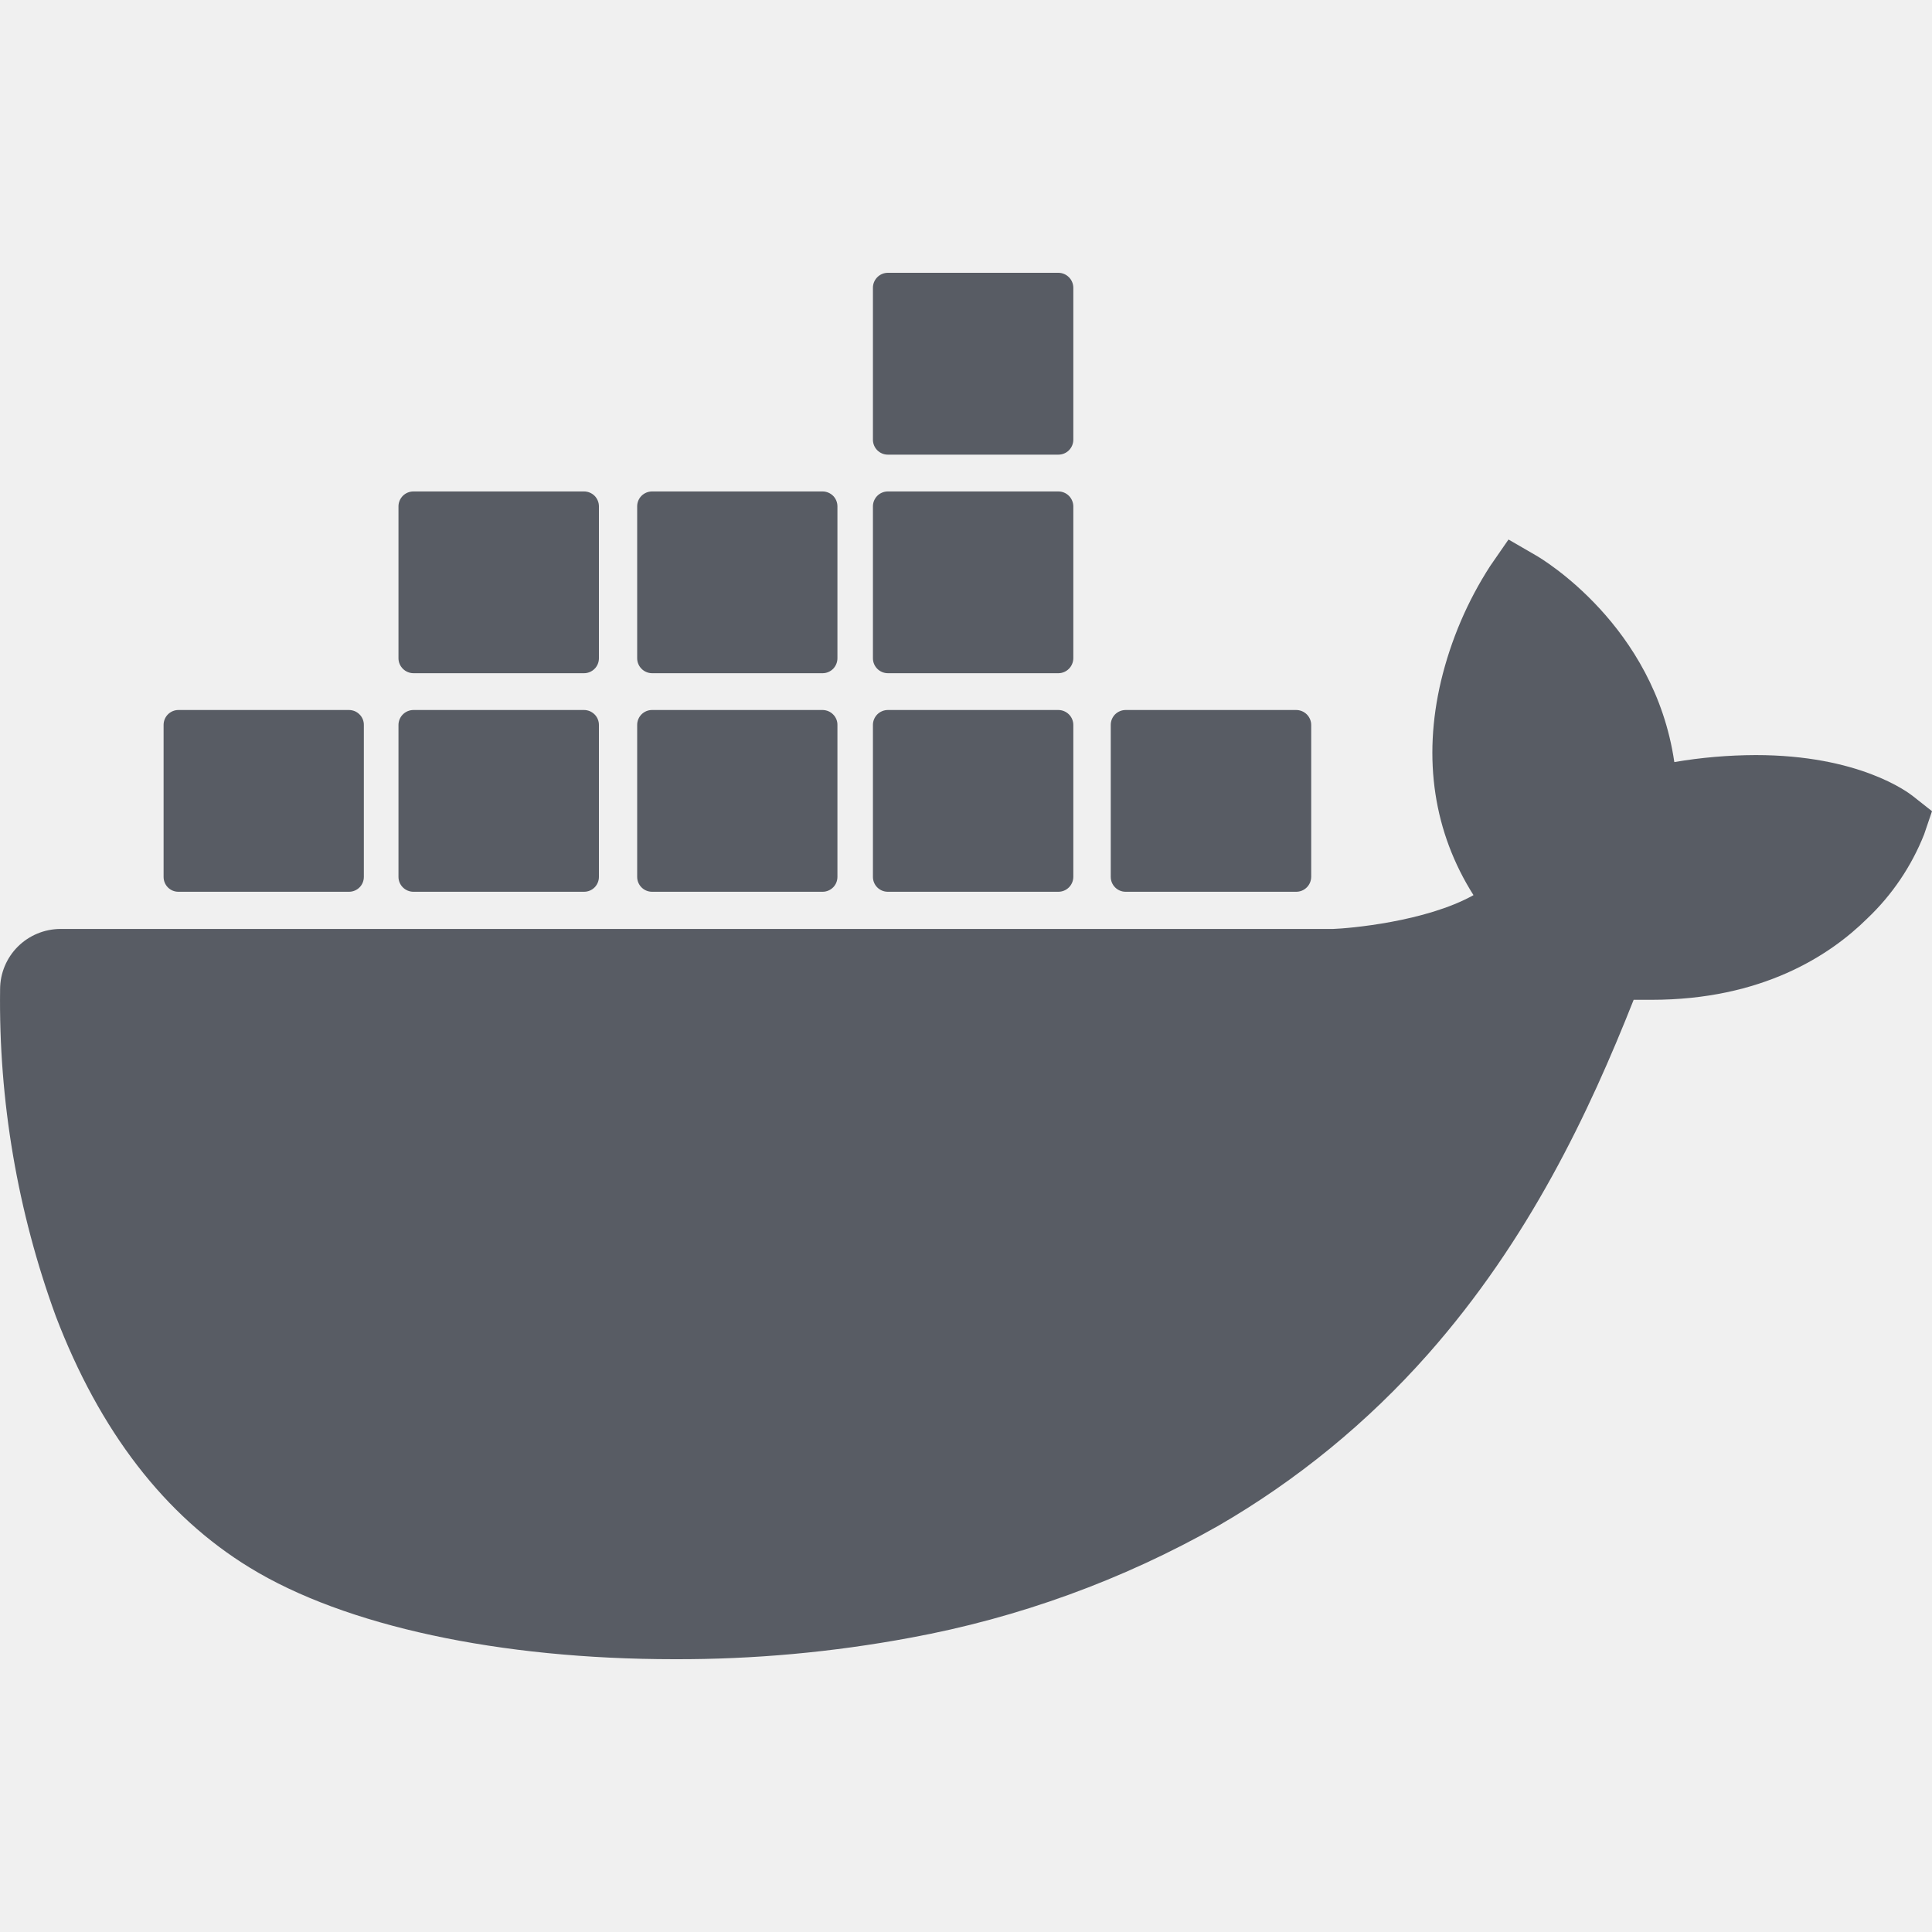
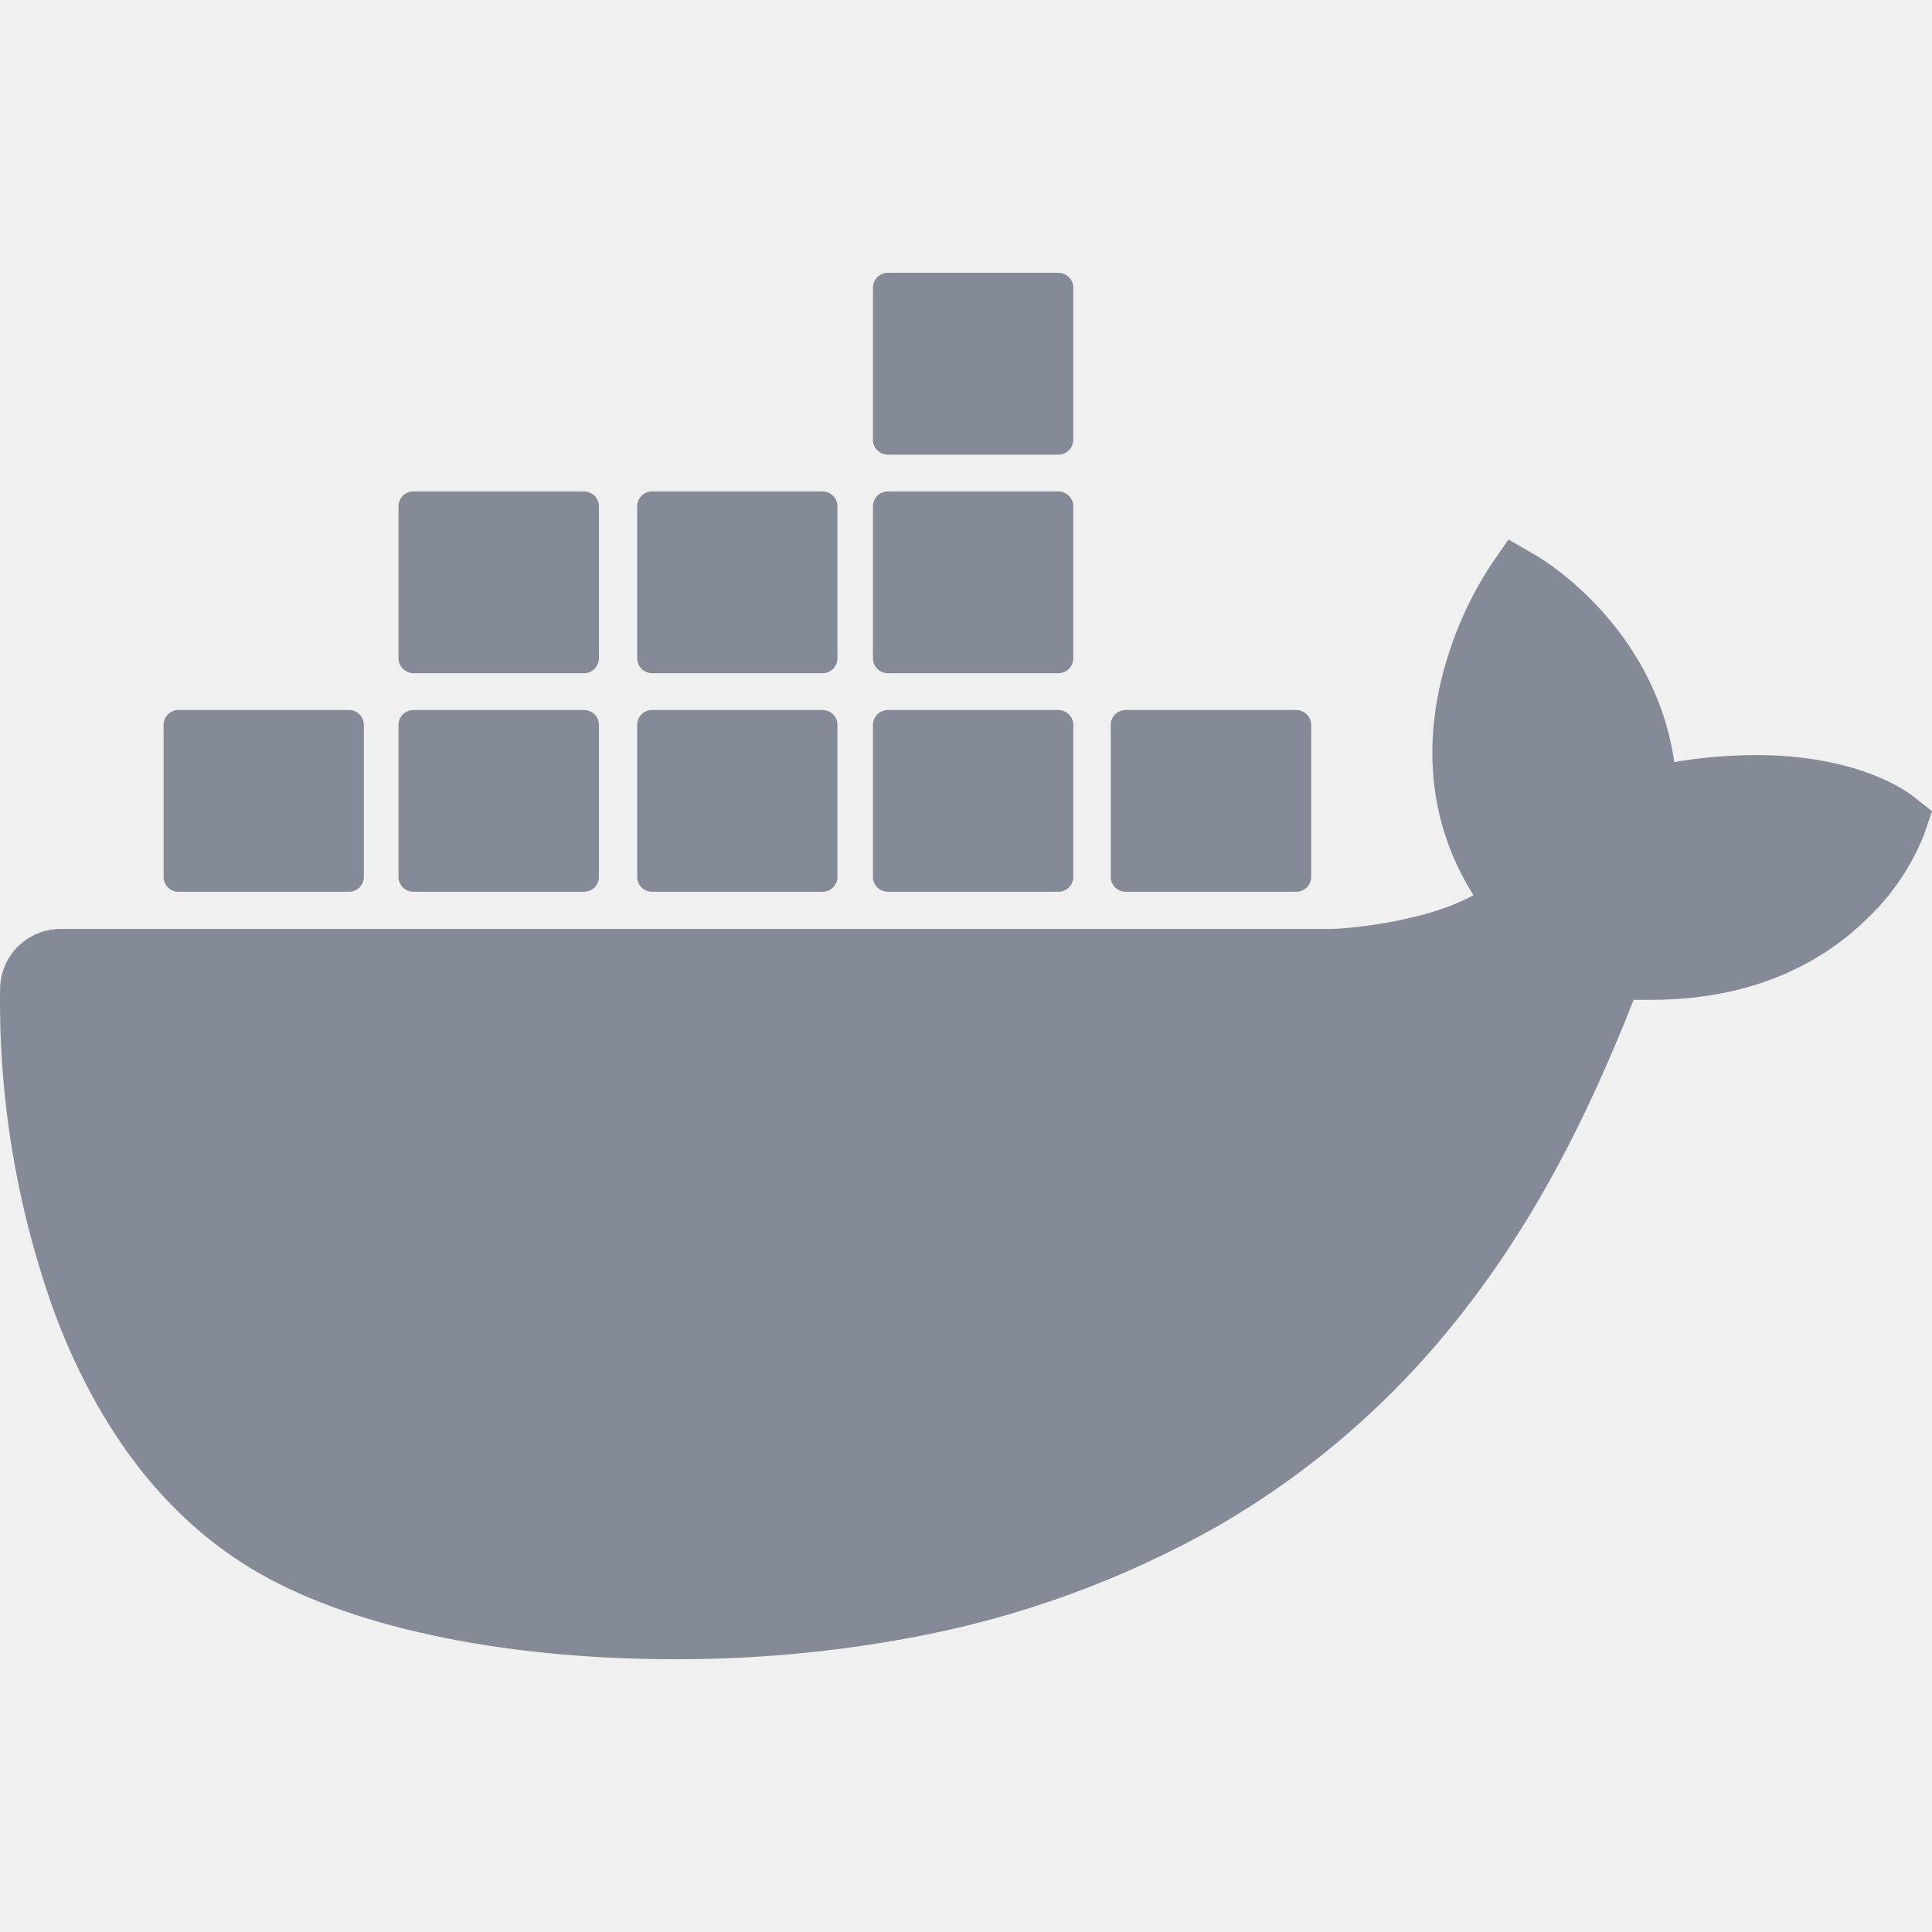
<svg xmlns="http://www.w3.org/2000/svg" width="40" height="40" viewBox="0 0 40 40" fill="#848a96">
  <g clip-path="url(#clip0_1727_55)">
-     <path d="M23.305 18.463H26.837C26.919 18.463 26.997 18.431 27.055 18.373C27.113 18.316 27.146 18.237 27.147 18.155V15.01C27.147 14.928 27.114 14.849 27.056 14.791C26.998 14.733 26.919 14.7 26.837 14.7H23.305C23.223 14.7 23.145 14.733 23.087 14.79C23.029 14.848 22.997 14.927 22.997 15.008V18.155C22.997 18.325 23.135 18.463 23.305 18.463ZM18.382 9.413H21.912C21.994 9.413 22.073 9.381 22.131 9.323C22.189 9.264 22.222 9.186 22.222 9.103V5.957C22.221 5.875 22.188 5.796 22.13 5.739C22.072 5.681 21.994 5.648 21.912 5.648H18.382C18.3 5.648 18.221 5.681 18.164 5.739C18.106 5.797 18.073 5.875 18.073 5.957V9.103C18.073 9.273 18.21 9.413 18.382 9.413ZM18.382 13.938H21.912C21.994 13.938 22.072 13.905 22.13 13.847C22.188 13.789 22.221 13.71 22.222 13.628V10.483C22.221 10.402 22.188 10.323 22.13 10.265C22.072 10.207 21.994 10.175 21.912 10.175H18.382C18.3 10.175 18.221 10.208 18.164 10.265C18.106 10.323 18.073 10.402 18.073 10.483V13.628C18.073 13.798 18.21 13.937 18.382 13.938ZM13.498 13.938H17.032C17.113 13.938 17.191 13.905 17.249 13.847C17.306 13.788 17.338 13.71 17.338 13.628V10.483C17.338 10.402 17.306 10.323 17.248 10.265C17.19 10.208 17.112 10.175 17.03 10.175H13.5C13.418 10.175 13.34 10.208 13.282 10.265C13.224 10.323 13.192 10.402 13.192 10.483V13.628C13.192 13.798 13.33 13.937 13.5 13.938M8.56 13.938H12.092C12.174 13.938 12.252 13.905 12.31 13.847C12.368 13.789 12.4 13.71 12.4 13.628V10.483C12.4 10.402 12.367 10.323 12.31 10.265C12.252 10.208 12.174 10.175 12.092 10.175H8.56C8.478 10.175 8.399 10.207 8.341 10.265C8.283 10.323 8.25 10.402 8.25 10.483V13.628C8.25 13.798 8.39 13.937 8.56 13.938ZM18.382 18.463H21.912C21.994 18.463 22.072 18.431 22.13 18.373C22.188 18.316 22.221 18.237 22.222 18.155V15.01C22.222 14.928 22.189 14.849 22.131 14.791C22.073 14.733 21.994 14.7 21.912 14.7H18.382C18.3 14.7 18.221 14.733 18.164 14.79C18.106 14.848 18.073 14.927 18.073 15.008V18.155C18.073 18.325 18.21 18.463 18.382 18.463ZM13.498 18.463H17.032C17.113 18.463 17.191 18.43 17.249 18.372C17.306 18.315 17.338 18.237 17.338 18.155V15.01C17.339 14.97 17.331 14.93 17.316 14.892C17.3 14.854 17.278 14.82 17.249 14.792C17.221 14.763 17.187 14.74 17.149 14.724C17.112 14.709 17.072 14.7 17.032 14.7H13.498C13.417 14.7 13.339 14.733 13.281 14.791C13.224 14.849 13.192 14.927 13.192 15.008V18.155C13.192 18.325 13.33 18.463 13.5 18.463M8.56 18.463H12.092C12.174 18.463 12.252 18.431 12.31 18.373C12.367 18.315 12.4 18.237 12.4 18.155V15.01C12.4 14.97 12.393 14.93 12.377 14.892C12.362 14.854 12.339 14.82 12.311 14.792C12.282 14.763 12.248 14.74 12.211 14.724C12.174 14.709 12.134 14.7 12.093 14.7H8.56C8.478 14.7 8.399 14.733 8.341 14.791C8.283 14.849 8.25 14.928 8.25 15.01V18.155C8.25 18.325 8.39 18.463 8.56 18.463ZM3.693 18.463H7.227C7.308 18.463 7.386 18.43 7.444 18.372C7.501 18.315 7.533 18.237 7.533 18.155V15.01C7.534 14.97 7.526 14.93 7.511 14.892C7.495 14.854 7.473 14.82 7.444 14.792C7.416 14.763 7.382 14.74 7.345 14.724C7.307 14.709 7.267 14.7 7.227 14.7H3.693C3.612 14.7 3.534 14.733 3.476 14.791C3.419 14.849 3.387 14.927 3.387 15.008V18.155C3.387 18.325 3.522 18.463 3.693 18.463ZM39.605 16.483C39.497 16.398 38.485 15.633 36.348 15.633C35.785 15.635 35.222 15.683 34.665 15.778C34.252 12.945 31.91 11.562 31.805 11.502L31.232 11.17L30.855 11.715C30.382 12.445 30.038 13.252 29.835 14.098C29.452 15.715 29.685 17.235 30.507 18.533C29.515 19.087 27.923 19.222 27.6 19.233H1.252C0.921 19.234 0.604 19.365 0.369 19.599C0.135 19.832 0.003 20.149 0.002 20.48C-0.029 22.788 0.362 25.082 1.155 27.25C2.063 29.63 3.413 31.383 5.172 32.457C7.138 33.662 10.338 34.352 13.963 34.352C15.602 34.357 17.235 34.208 18.847 33.908C21.085 33.497 23.238 32.715 25.218 31.593C26.852 30.648 28.318 29.447 29.568 28.033C31.655 25.67 32.898 23.038 33.823 20.7H34.192C36.478 20.7 37.883 19.785 38.658 19.018C39.173 18.53 39.575 17.935 39.837 17.275L40 16.795L39.605 16.483Z" fill="#585C64" />
+     <path d="M23.305 18.463H26.837C26.919 18.463 26.997 18.431 27.055 18.373C27.113 18.316 27.146 18.237 27.147 18.155V15.01C27.147 14.928 27.114 14.849 27.056 14.791C26.998 14.733 26.919 14.7 26.837 14.7H23.305C23.223 14.7 23.145 14.733 23.087 14.79C23.029 14.848 22.997 14.927 22.997 15.008V18.155C22.997 18.325 23.135 18.463 23.305 18.463ZM18.382 9.413H21.912C21.994 9.413 22.073 9.381 22.131 9.323C22.189 9.264 22.222 9.186 22.222 9.103V5.957C22.221 5.875 22.188 5.796 22.13 5.739C22.072 5.681 21.994 5.648 21.912 5.648H18.382C18.3 5.648 18.221 5.681 18.164 5.739C18.106 5.797 18.073 5.875 18.073 5.957V9.103C18.073 9.273 18.21 9.413 18.382 9.413ZM18.382 13.938H21.912C21.994 13.938 22.072 13.905 22.13 13.847C22.188 13.789 22.221 13.71 22.222 13.628V10.483C22.221 10.402 22.188 10.323 22.13 10.265C22.072 10.207 21.994 10.175 21.912 10.175H18.382C18.3 10.175 18.221 10.208 18.164 10.265C18.106 10.323 18.073 10.402 18.073 10.483V13.628C18.073 13.798 18.21 13.937 18.382 13.938ZM13.498 13.938H17.032C17.113 13.938 17.191 13.905 17.249 13.847C17.306 13.788 17.338 13.71 17.338 13.628V10.483C17.338 10.402 17.306 10.323 17.248 10.265C17.19 10.208 17.112 10.175 17.03 10.175H13.5C13.418 10.175 13.34 10.208 13.282 10.265C13.224 10.323 13.192 10.402 13.192 10.483V13.628C13.192 13.798 13.33 13.937 13.5 13.938M8.56 13.938H12.092C12.174 13.938 12.252 13.905 12.31 13.847C12.368 13.789 12.4 13.71 12.4 13.628V10.483C12.4 10.402 12.367 10.323 12.31 10.265C12.252 10.208 12.174 10.175 12.092 10.175H8.56C8.478 10.175 8.399 10.207 8.341 10.265C8.283 10.323 8.25 10.402 8.25 10.483V13.628C8.25 13.798 8.39 13.937 8.56 13.938ZM18.382 18.463H21.912C21.994 18.463 22.072 18.431 22.13 18.373C22.188 18.316 22.221 18.237 22.222 18.155V15.01C22.222 14.928 22.189 14.849 22.131 14.791C22.073 14.733 21.994 14.7 21.912 14.7H18.382C18.3 14.7 18.221 14.733 18.164 14.79C18.106 14.848 18.073 14.927 18.073 15.008V18.155C18.073 18.325 18.21 18.463 18.382 18.463ZM13.498 18.463H17.032C17.113 18.463 17.191 18.43 17.249 18.372C17.306 18.315 17.338 18.237 17.338 18.155V15.01C17.339 14.97 17.331 14.93 17.316 14.892C17.3 14.854 17.278 14.82 17.249 14.792C17.221 14.763 17.187 14.74 17.149 14.724C17.112 14.709 17.072 14.7 17.032 14.7H13.498C13.417 14.7 13.339 14.733 13.281 14.791C13.224 14.849 13.192 14.927 13.192 15.008V18.155C13.192 18.325 13.33 18.463 13.5 18.463M8.56 18.463H12.092C12.174 18.463 12.252 18.431 12.31 18.373C12.367 18.315 12.4 18.237 12.4 18.155V15.01C12.4 14.97 12.393 14.93 12.377 14.892C12.362 14.854 12.339 14.82 12.311 14.792C12.282 14.763 12.248 14.74 12.211 14.724C12.174 14.709 12.134 14.7 12.093 14.7H8.56C8.478 14.7 8.399 14.733 8.341 14.791C8.283 14.849 8.25 14.928 8.25 15.01V18.155C8.25 18.325 8.39 18.463 8.56 18.463ZM3.693 18.463H7.227C7.308 18.463 7.386 18.43 7.444 18.372C7.501 18.315 7.533 18.237 7.533 18.155V15.01C7.534 14.97 7.526 14.93 7.511 14.892C7.495 14.854 7.473 14.82 7.444 14.792C7.416 14.763 7.382 14.74 7.345 14.724C7.307 14.709 7.267 14.7 7.227 14.7H3.693C3.612 14.7 3.534 14.733 3.476 14.791C3.419 14.849 3.387 14.927 3.387 15.008V18.155C3.387 18.325 3.522 18.463 3.693 18.463ZM39.605 16.483C39.497 16.398 38.485 15.633 36.348 15.633C35.785 15.635 35.222 15.683 34.665 15.778C34.252 12.945 31.91 11.562 31.805 11.502L31.232 11.17L30.855 11.715C30.382 12.445 30.038 13.252 29.835 14.098C29.452 15.715 29.685 17.235 30.507 18.533C29.515 19.087 27.923 19.222 27.6 19.233H1.252C0.921 19.234 0.604 19.365 0.369 19.599C0.135 19.832 0.003 20.149 0.002 20.48C-0.029 22.788 0.362 25.082 1.155 27.25C2.063 29.63 3.413 31.383 5.172 32.457C7.138 33.662 10.338 34.352 13.963 34.352C15.602 34.357 17.235 34.208 18.847 33.908C21.085 33.497 23.238 32.715 25.218 31.593C26.852 30.648 28.318 29.447 29.568 28.033C31.655 25.67 32.898 23.038 33.823 20.7H34.192C36.478 20.7 37.883 19.785 38.658 19.018C39.173 18.53 39.575 17.935 39.837 17.275L40 16.795L39.605 16.483Z" fill="#848a96" />
  </g>
  <defs>
    <clipPath id="clip0_1727_55">
      <rect width="40" height="40" fill="white" />
    </clipPath>
  </defs>
</svg>
